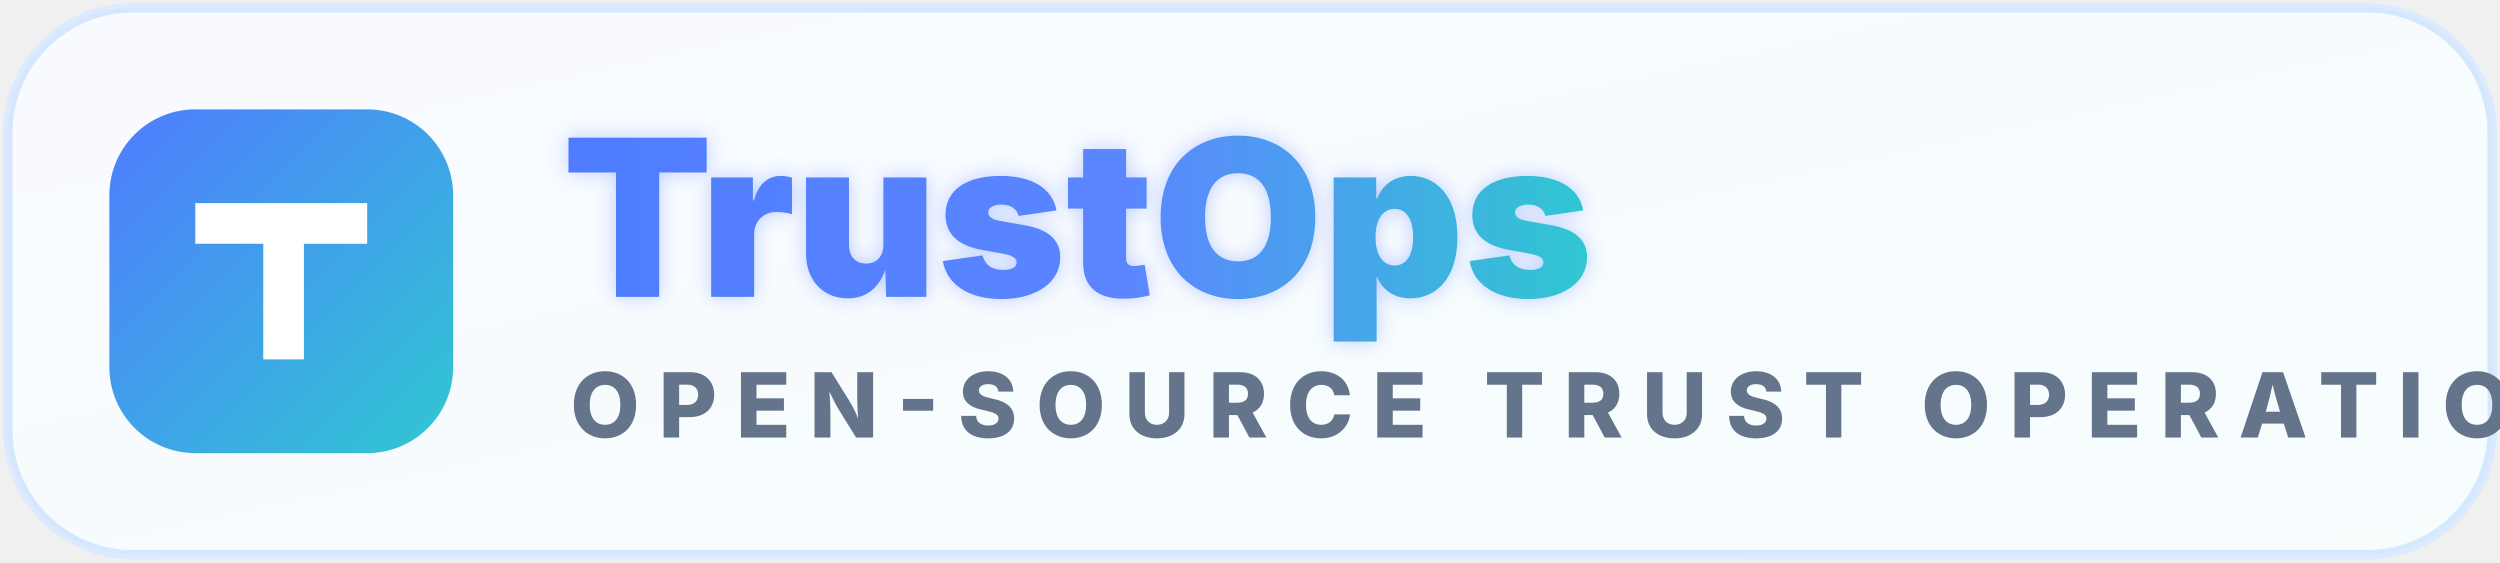
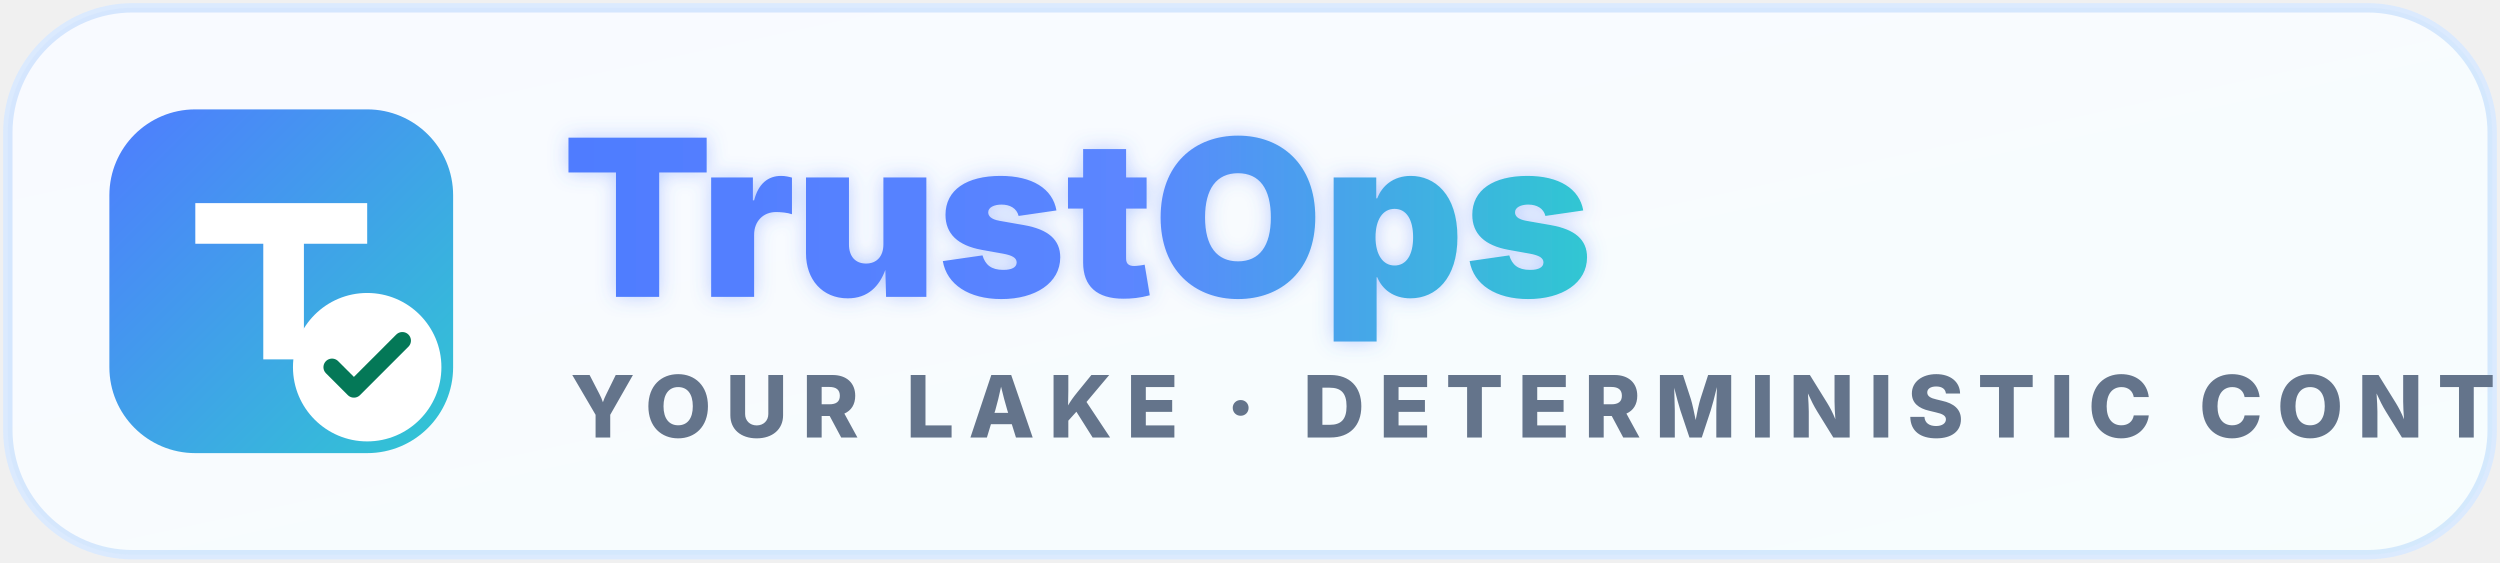
<svg xmlns="http://www.w3.org/2000/svg" width="320" height="72" viewBox="0 0 320 72" role="img" aria-labelledby="title desc">
  <defs>
    <linearGradient id="mark" x1="0" y1="0" x2="1" y2="1">
      <stop offset="0%" stop-color="#4f7cff" />
      <stop offset="100%" stop-color="#30c7d2" />
    </linearGradient>
    <linearGradient id="word" x1="0" y1="0" x2="1" y2="0">
      <stop offset="0%" stop-color="#4f7cff" />
      <stop offset="55%" stop-color="#5b86ff" />
      <stop offset="100%" stop-color="#30c7d2" />
    </linearGradient>
    <filter id="glow" x="-30%" y="-30%" width="160%" height="160%">
      <feDropShadow dx="0" dy="0" stdDeviation="1.2" flood-color="#4f7cff" flood-opacity=".35" />
    </filter>
  </defs>
  <rect x="1" y="1" width="318" height="70" rx="16" fill="#ffffff" stroke="#dbeafe" stroke-width="1.2" />
  <rect x="1" y="1" width="318" height="70" rx="16" fill="url(#mark)" fill-opacity=".04" />
  <g transform="translate(14,14)">
    <rect width="44" height="44" rx="11" fill="url(#mark)" />
    <path d="M11 12h22v5.2h-8.1V32h-5.2V17.2H11z" fill="#fff" />
+     <circle cx="33" cy="33" r="9.5" fill="#fff" />
+     <path d="M28.5 33l2.8 2.8 6.2-6.2" stroke="#047857" stroke-width="2.2" fill="none" stroke-linecap="round" stroke-linejoin="round" />
  </g>
  <g font-family="Inter, ui-sans-serif, system-ui, -apple-system, BlinkMacSystemFont, 'Segoe UI', Arial, sans-serif">
    <text x="72" y="38" font-size="28" font-weight="900" fill="url(#word)" filter="url(#glow)">TrustOps</text>
-     <text x="73" y="56" font-size="11.5" font-weight="800" fill="#64748b" letter-spacing="2.4">OPEN-SOURCE TRUST OPERATIONS</text>
+     <text x="73" y="56" font-size="11" font-weight="800" fill="#64748b" letter-spacing="1.8">YOUR LAKE · DETERMINISTIC CONTROLS · PROOF</text>
  </g>
</svg>
